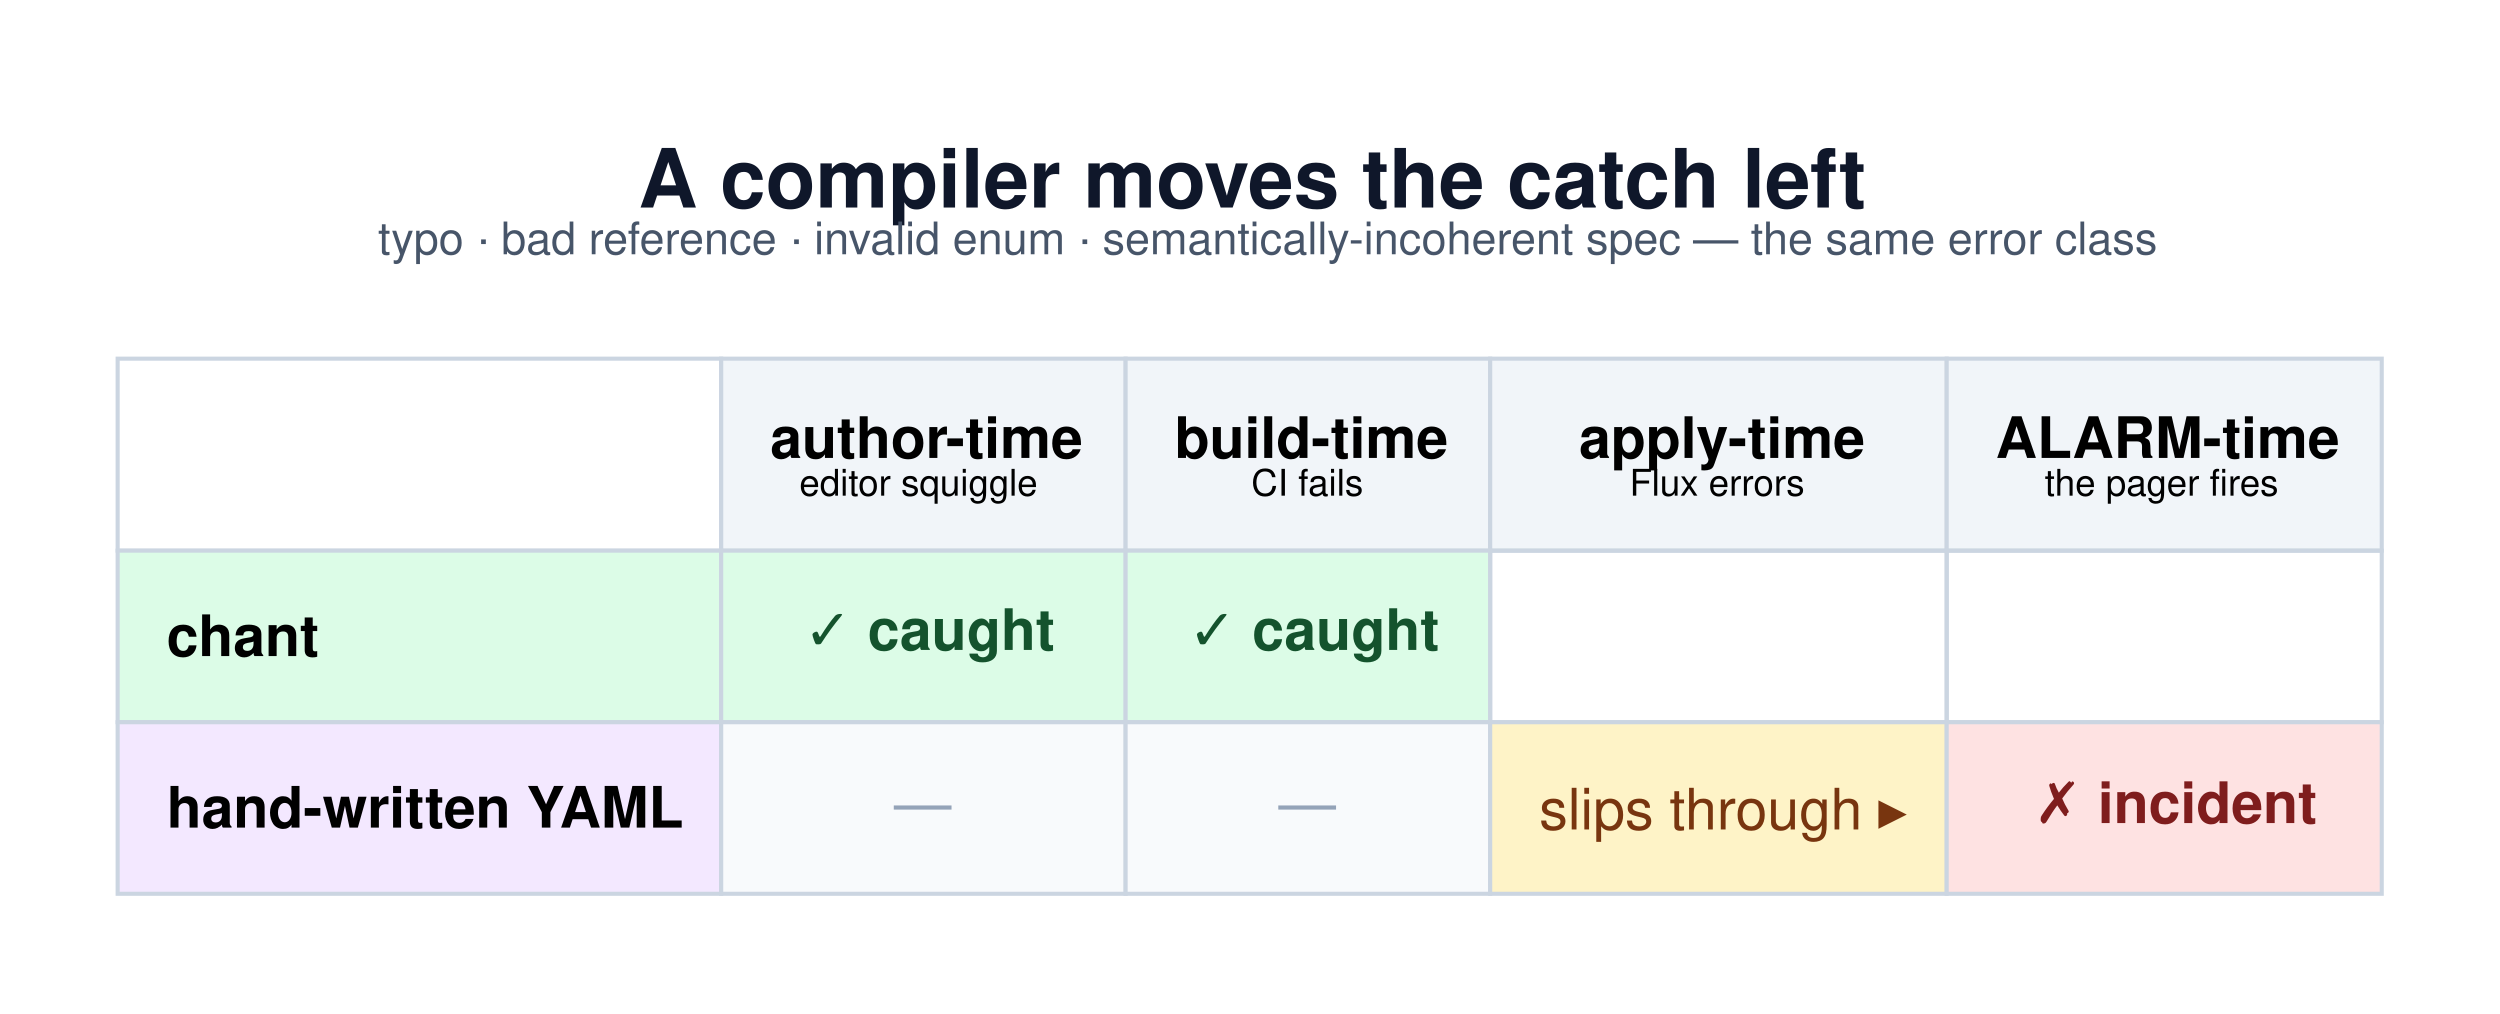
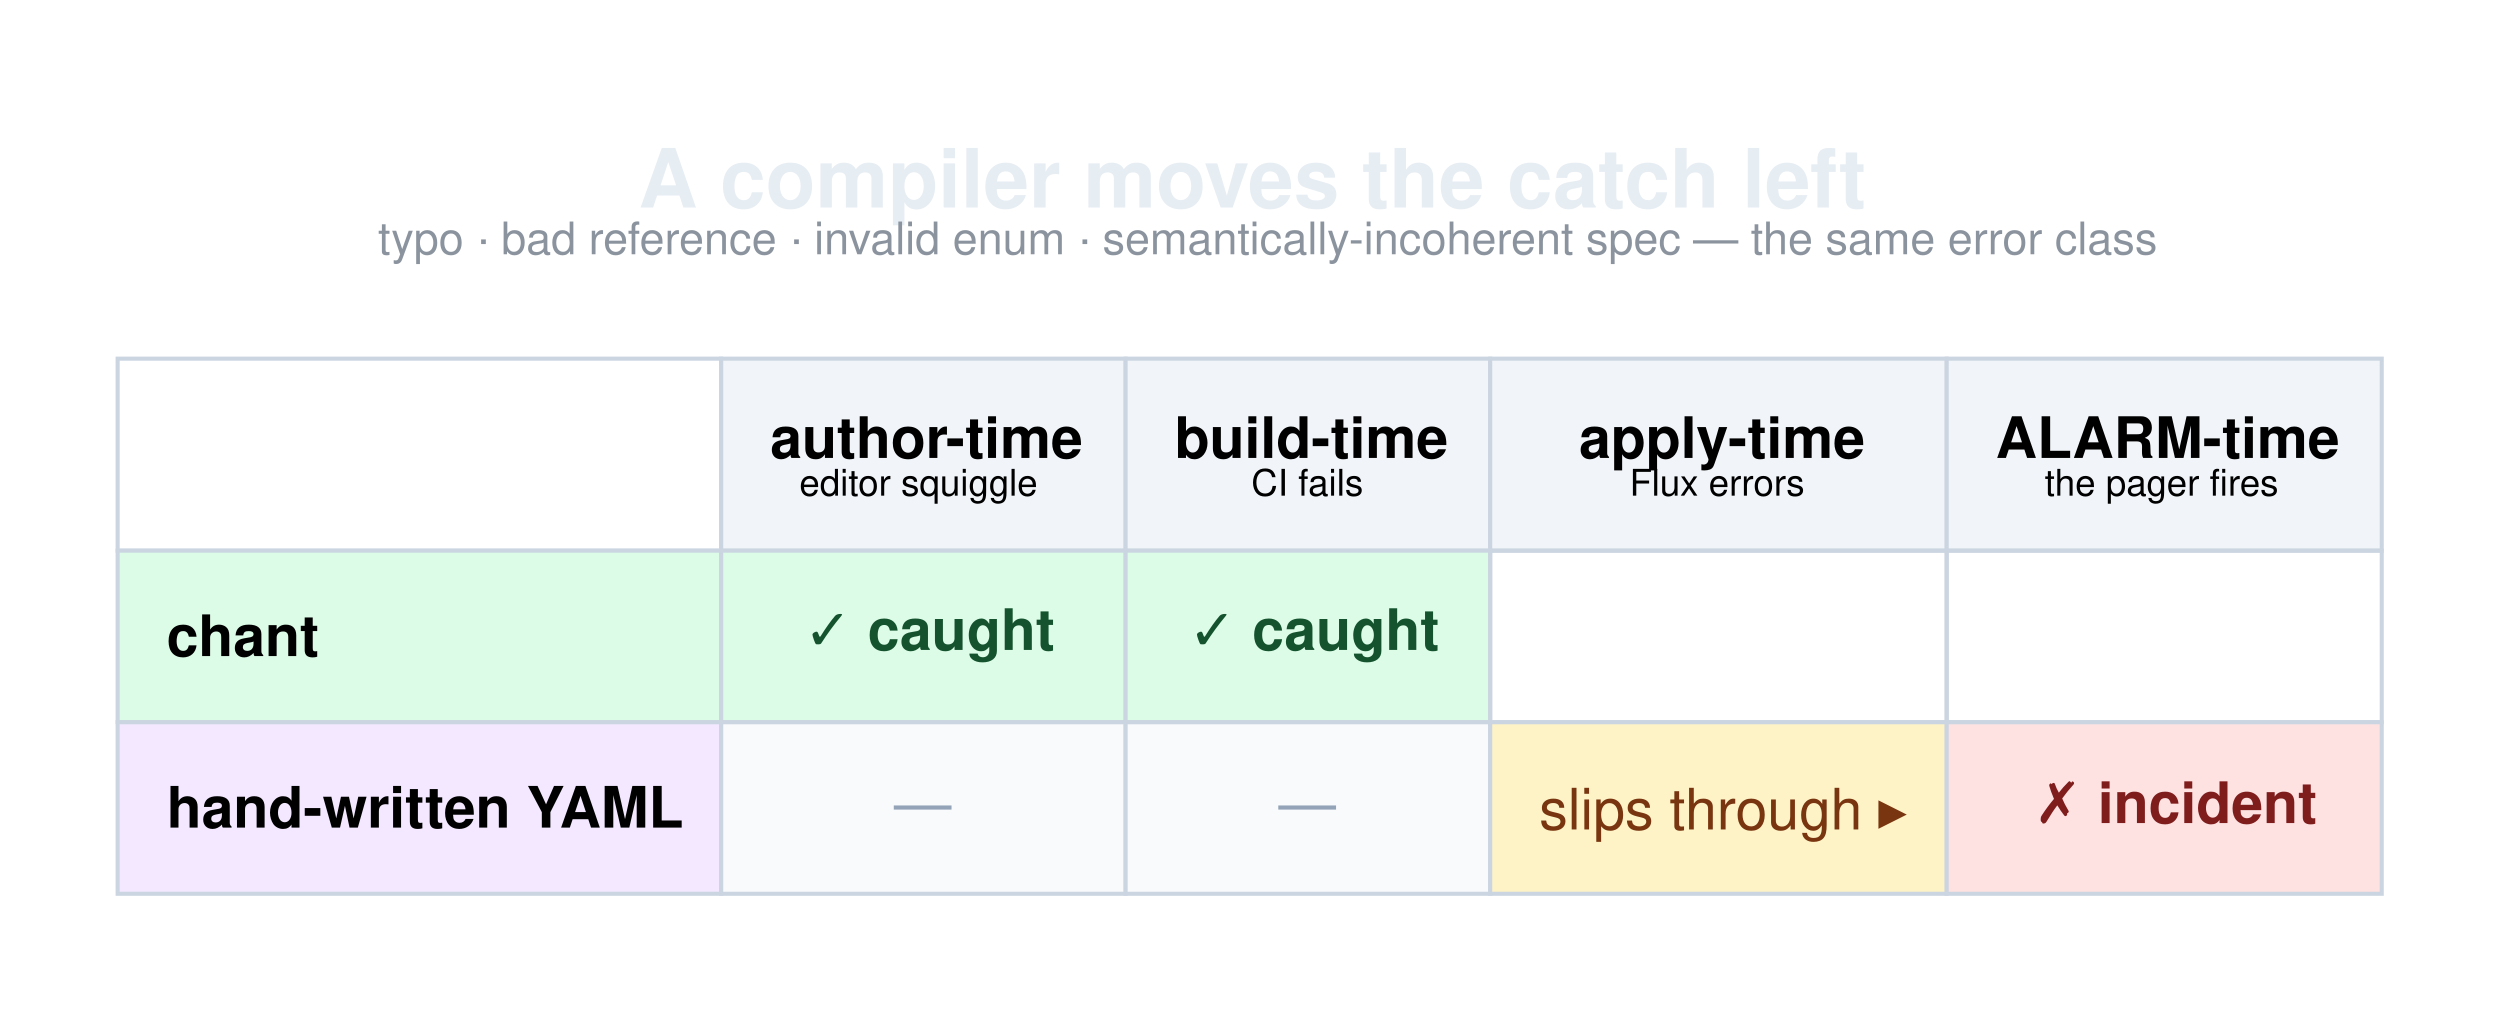
<svg xmlns="http://www.w3.org/2000/svg" width="612pt" height="248pt" viewBox="0.00 0.00 612.00 248.00">
  <g id="graph0" class="graph" transform="scale(1 1) rotate(0) translate(28.8 218.8)">
-     <text xml:space="preserve" text-anchor="start" x="127.5" y="-168" font-family="Helvetica,Arial,sans-serif" font-weight="bold" font-size="20.00" fill="#0f172a">A compiler moves the catch left</text>
-     <text xml:space="preserve" text-anchor="start" x="63.75" y="-156.55" font-family="Helvetica,Arial,sans-serif" font-size="11.00" fill="#475569">typo · bad reference · invalid enum · semantically-incoherent spec — the same error class</text>
-     <text xml:space="preserve" text-anchor="start" x="274.5" y="-137" font-family="Helvetica,Arial,sans-serif" font-size="20.00" fill="#0f172a"> </text>
+     <text xml:space="preserve" text-anchor="start" x="127.5" y="-168" font-family="Helvetica,Arial,sans-serif" font-weight="bold" font-size="20.00" fill="#e6edf3">A compiler moves the catch left</text>
+     <text xml:space="preserve" text-anchor="start" x="63.75" y="-156.55" font-family="Helvetica,Arial,sans-serif" font-size="11.00" fill="#8b949e">typo · bad reference · invalid enum · semantically-incoherent spec — the same error class</text>
+     <text xml:space="preserve" text-anchor="start" x="274.5" y="-137" font-family="Helvetica,Arial,sans-serif" font-size="20.00" fill="#e6edf3"> </text>
    <g id="node1" class="node">
      <polygon fill="none" stroke="none" points="0,-84 0,-131 147.75,-131 147.75,-84 0,-84" />
      <polygon fill="none" stroke="#cbd5e1" points="0,-84 0,-131 147.75,-131 147.75,-84 0,-84" />
      <polygon fill="#f1f5f9" stroke="none" points="147.75,-84 147.75,-131 246.75,-131 246.75,-84 147.75,-84" />
      <polygon fill="none" stroke="#cbd5e1" points="147.75,-84 147.75,-131 246.75,-131 246.75,-84 147.75,-84" />
      <text xml:space="preserve" text-anchor="start" x="159.75" y="-106.7" font-family="Helvetica,Arial,sans-serif" font-weight="bold" font-size="14.00">author-time</text>
      <text xml:space="preserve" text-anchor="start" x="166.88" y="-97.45" font-family="Helvetica,Arial,sans-serif" font-size="9.00">editor squiggle</text>
      <polygon fill="#f1f5f9" stroke="none" points="246.75,-84 246.75,-131 336,-131 336,-84 246.75,-84" />
      <polygon fill="none" stroke="#cbd5e1" points="246.75,-84 246.75,-131 336,-131 336,-84 246.75,-84" />
      <text xml:space="preserve" text-anchor="start" x="258.75" y="-106.7" font-family="Helvetica,Arial,sans-serif" font-weight="bold" font-size="14.00">build-time</text>
      <text xml:space="preserve" text-anchor="start" x="277.5" y="-97.45" font-family="Helvetica,Arial,sans-serif" font-size="9.00">CI fails</text>
      <polygon fill="#f1f5f9" stroke="none" points="336,-84 336,-131 447.75,-131 447.75,-84 336,-84" />
      <polygon fill="none" stroke="#cbd5e1" points="336,-84 336,-131 447.75,-131 447.75,-84 336,-84" />
      <text xml:space="preserve" text-anchor="start" x="357.75" y="-106.7" font-family="Helvetica,Arial,sans-serif" font-weight="bold" font-size="14.00">apply-time</text>
      <text xml:space="preserve" text-anchor="start" x="370.12" y="-97.45" font-family="Helvetica,Arial,sans-serif" font-size="9.00">Flux errors</text>
      <polygon fill="#f1f5f9" stroke="none" points="447.75,-84 447.75,-131 554.25,-131 554.25,-84 447.75,-84" />
      <polygon fill="none" stroke="#cbd5e1" points="447.75,-84 447.75,-131 554.25,-131 554.25,-84 447.75,-84" />
      <text xml:space="preserve" text-anchor="start" x="459.75" y="-106.7" font-family="Helvetica,Arial,sans-serif" font-weight="bold" font-size="14.00">ALARM-time</text>
      <text xml:space="preserve" text-anchor="start" x="471.75" y="-97.45" font-family="Helvetica,Arial,sans-serif" font-size="9.00">the pager fires</text>
      <polygon fill="#dcfce7" stroke="none" points="0,-42 0,-84 147.75,-84 147.75,-42 0,-42" />
      <polygon fill="none" stroke="#cbd5e1" points="0,-42 0,-84 147.75,-84 147.75,-42 0,-42" />
      <text xml:space="preserve" text-anchor="start" x="12" y="-58.2" font-family="Helvetica,Arial,sans-serif" font-weight="bold" font-size="14.00">chant</text>
      <polygon fill="#dcfce7" stroke="none" points="147.75,-42 147.75,-84 246.75,-84 246.75,-42 147.75,-42" />
      <polygon fill="none" stroke="#cbd5e1" points="147.75,-42 147.75,-84 246.75,-84 246.75,-42 147.75,-42" />
      <text xml:space="preserve" text-anchor="start" x="168" y="-59.7" font-family="Helvetica,Arial,sans-serif" font-weight="bold" font-size="14.00" fill="#14532d">✓ caught</text>
      <polygon fill="#dcfce7" stroke="none" points="246.75,-42 246.75,-84 336,-84 336,-42 246.75,-42" />
      <polygon fill="none" stroke="#cbd5e1" points="246.75,-42 246.75,-84 336,-84 336,-42 246.75,-42" />
      <text xml:space="preserve" text-anchor="start" x="262.12" y="-59.7" font-family="Helvetica,Arial,sans-serif" font-weight="bold" font-size="14.00" fill="#14532d">✓ caught</text>
      <polygon fill="none" stroke="none" points="336,-42 336,-84 447.75,-84 447.75,-42 336,-42" />
      <polygon fill="none" stroke="#cbd5e1" points="336,-42 336,-84 447.75,-84 447.75,-42 336,-42" />
      <polygon fill="none" stroke="none" points="447.75,-42 447.75,-84 554.25,-84 554.25,-42 447.75,-42" />
      <polygon fill="none" stroke="#cbd5e1" points="447.75,-42 447.75,-84 554.25,-84 554.25,-42 447.75,-42" />
      <polygon fill="#f3e8ff" stroke="none" points="0,0 0,-42 147.75,-42 147.75,0 0,0" />
      <polygon fill="none" stroke="#cbd5e1" points="0,0 0,-42 147.75,-42 147.75,0 0,0" />
      <text xml:space="preserve" text-anchor="start" x="12" y="-16.2" font-family="Helvetica,Arial,sans-serif" font-weight="bold" font-size="14.00">hand-written YAML</text>
      <polygon fill="#f8fafc" stroke="none" points="147.75,0 147.75,-42 246.75,-42 246.75,0 147.75,0" />
      <polygon fill="none" stroke="#cbd5e1" points="147.75,0 147.75,-42 246.75,-42 246.75,0 147.75,0" />
      <text xml:space="preserve" text-anchor="start" x="190.12" y="-17.25" font-family="Helvetica,Arial,sans-serif" font-size="14.00" fill="#94a3b8">—</text>
      <polygon fill="#f8fafc" stroke="none" points="246.75,0 246.75,-42 336,-42 336,0 246.75,0" />
      <polygon fill="none" stroke="#cbd5e1" points="246.75,0 246.75,-42 336,-42 336,0 246.75,0" />
      <text xml:space="preserve" text-anchor="start" x="284.25" y="-17.25" font-family="Helvetica,Arial,sans-serif" font-size="14.00" fill="#94a3b8">—</text>
      <polygon fill="#fef3c7" stroke="none" points="336,0 336,-42 447.75,-42 447.75,0 336,0" />
      <polygon fill="none" stroke="#cbd5e1" points="336,0 336,-42 447.75,-42 447.75,0 336,0" />
      <text xml:space="preserve" text-anchor="start" x="348" y="-15.75" font-family="Helvetica,Arial,sans-serif" font-size="14.00" fill="#78350f">slips through ▸</text>
      <polygon fill="#fee2e2" stroke="none" points="447.75,0 447.75,-42 554.25,-42 554.25,0 447.75,0" />
      <polygon fill="none" stroke="#cbd5e1" points="447.75,0 447.75,-42 554.25,-42 554.25,0 447.75,0" />
      <text xml:space="preserve" text-anchor="start" x="469.12" y="-17.32" font-family="Helvetica,Arial,sans-serif" font-weight="bold" font-size="14.00" fill="#7f1d1d">✗ incident</text>
    </g>
  </g>
</svg>
